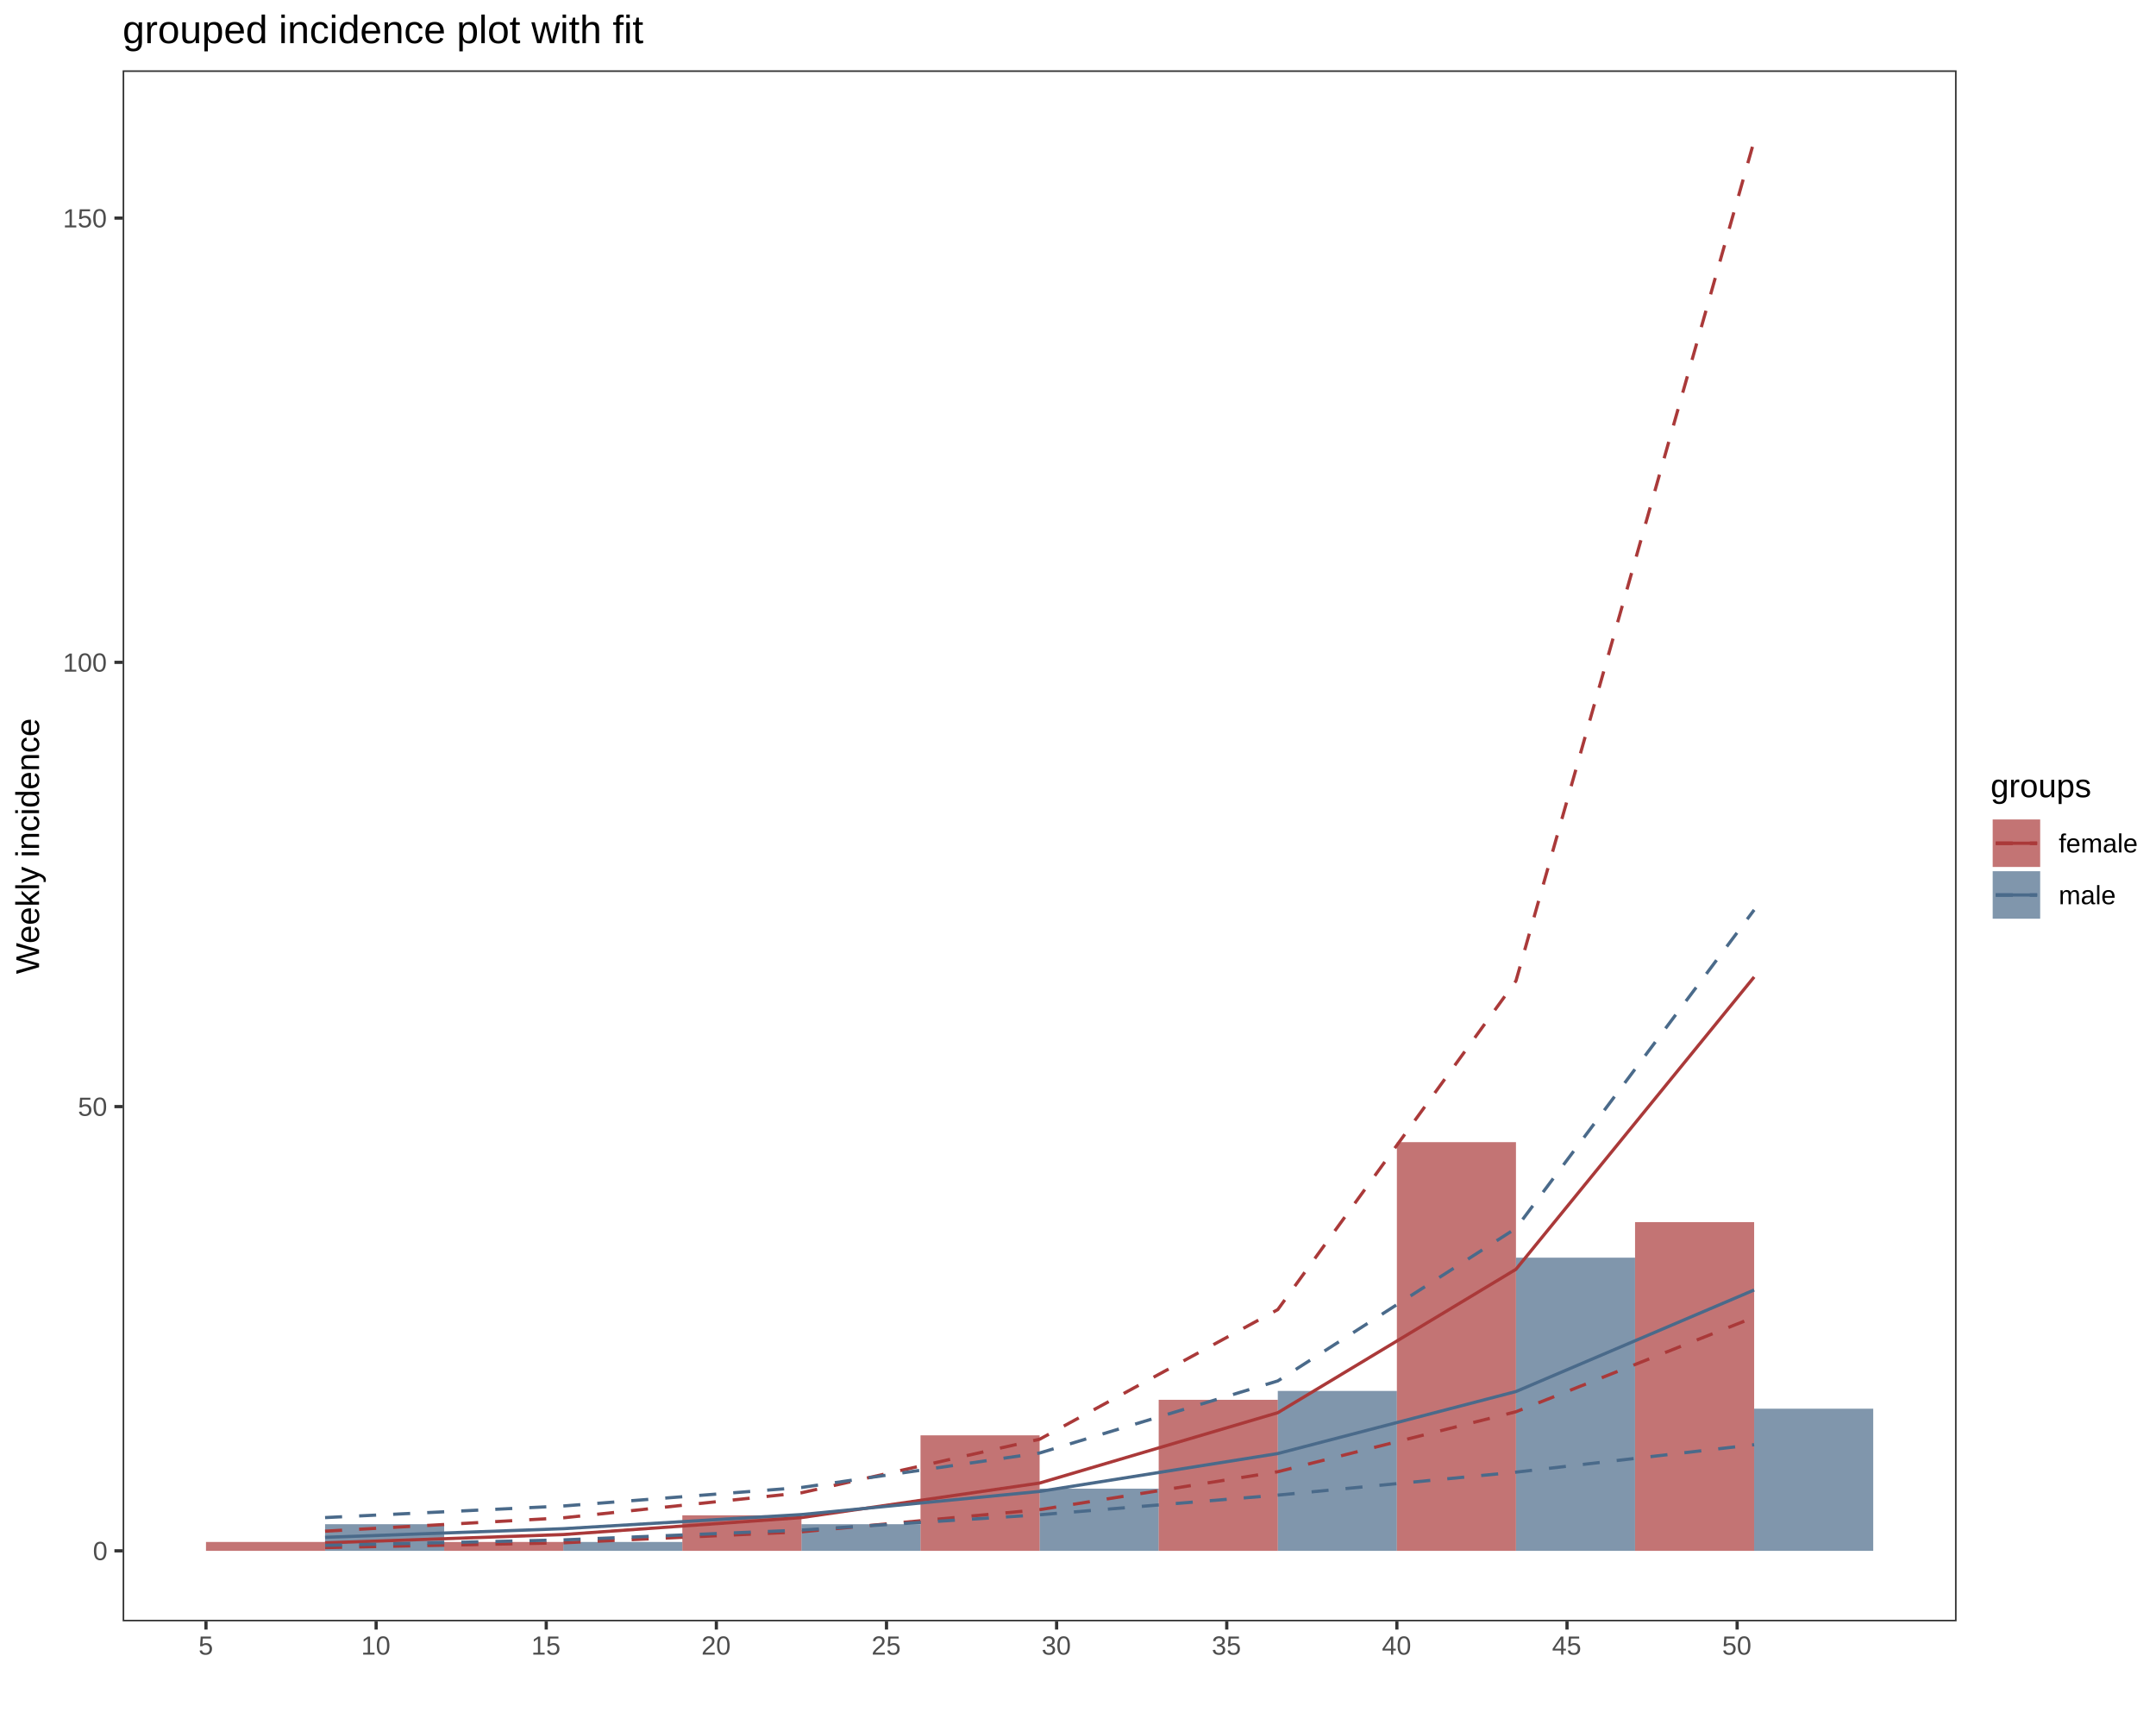
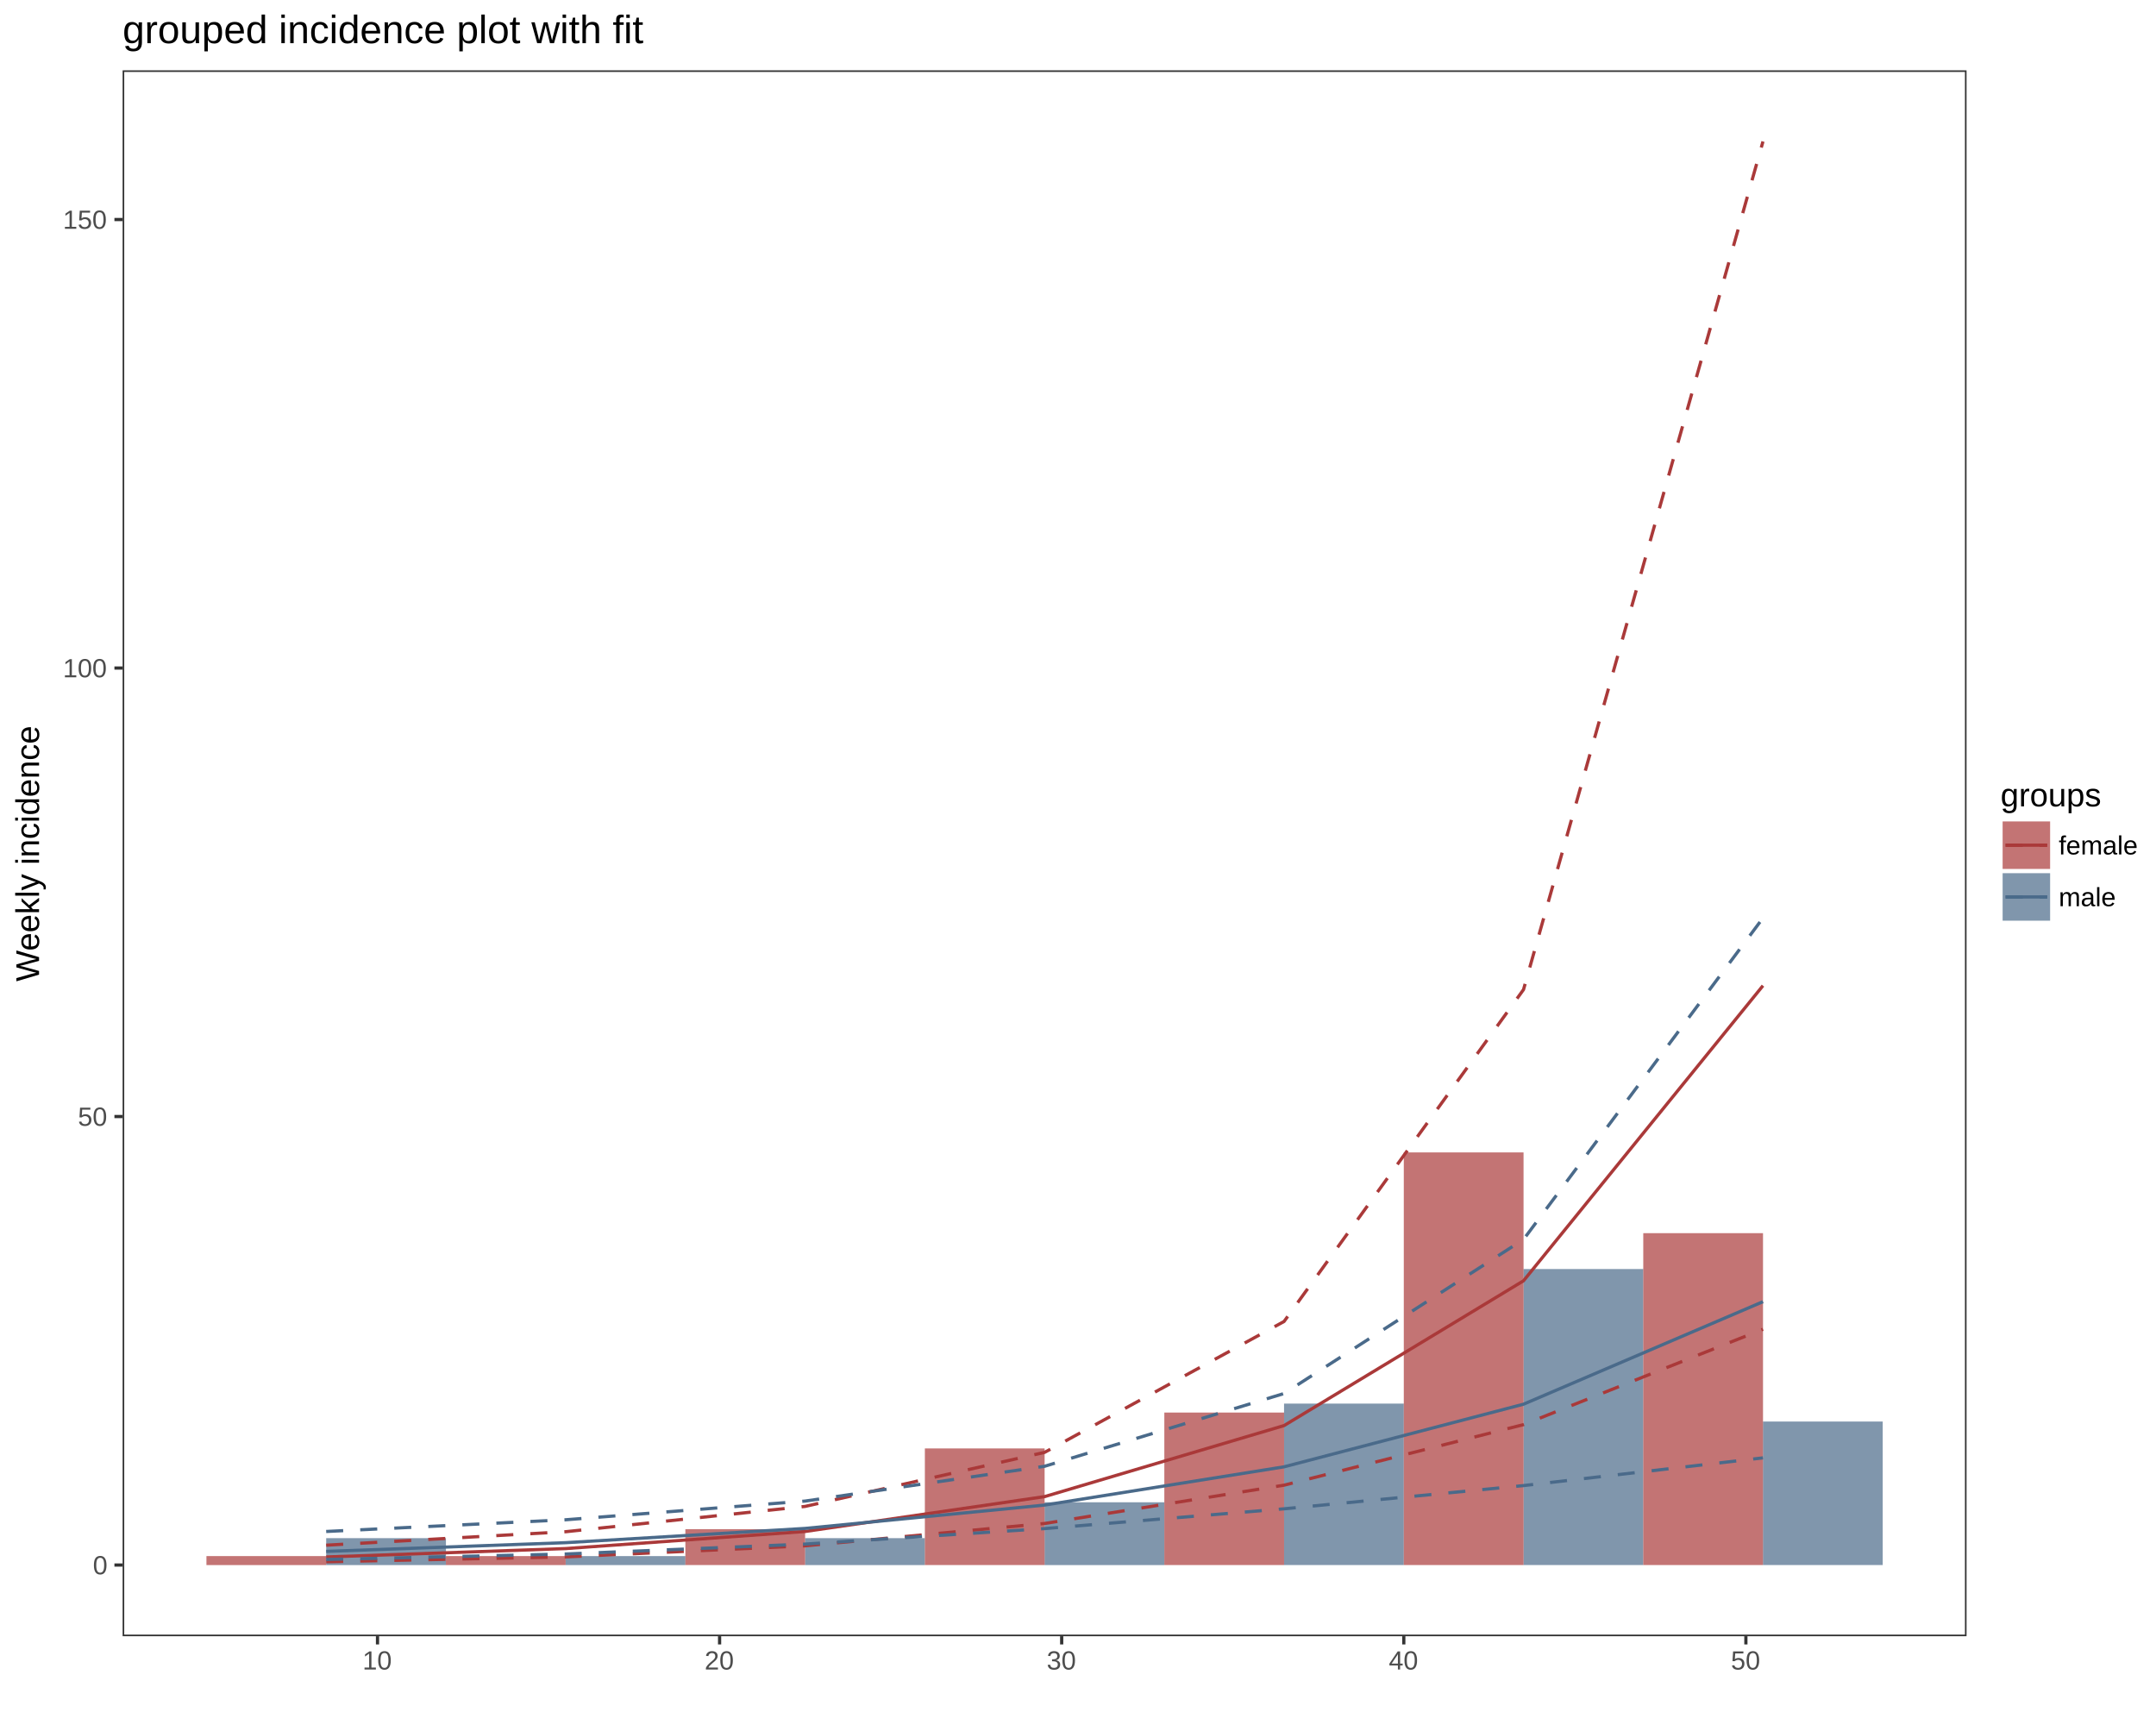
<svg xmlns="http://www.w3.org/2000/svg" viewBox="0 0 720.00 576.00">
  <defs>
    <style type="text/css">
    line, polyline, path, rect, circle {
      fill: none;
      stroke: #000000;
      stroke-linecap: round;
      stroke-linejoin: round;
      stroke-miterlimit: 10.00;
    }
  </style>
  </defs>
  <rect width="100%" height="100%" style="stroke: none; fill: #FFFFFF;" />
  <rect x="0.00" y="0.00" width="720.00" height="576.00" style="stroke-width: 1.07; stroke: #FFFFFF; fill: #FFFFFF;" />
  <defs>
-     <clipPath id="cpNDAuOTUzNHw2NTMuNDA5fDU0MS4zOTF8MjMuNDc2Nw==">
-       <rect x="40.95" y="23.48" width="612.46" height="517.91" />
+     <clipPath id="cpNDAuOTUzNHw2NTYuNzI5fDU0Ni4zNnwyMy40NzY3">
+       <rect x="40.95" y="23.48" width="615.78" height="522.88" />
    </clipPath>
  </defs>
-   <rect x="40.95" y="23.48" width="612.46" height="517.91" style="stroke-width: 1.07; stroke: none; fill: #FFFFFF;" clip-path="url(#cpNDAuOTUzNHw2NTMuNDA5fDU0MS4zOTF8MjMuNDc2Nw==)" />
-   <rect x="108.56" y="508.95" width="39.77" height="8.90" style="stroke-width: 1.07; stroke: none; stroke-linecap: butt; fill: #4A6A8A; fill-opacity: 0.70;" clip-path="url(#cpNDAuOTUzNHw2NTMuNDA5fDU0MS4zOTF8MjMuNDc2Nw==)" />
-   <rect x="68.79" y="514.88" width="39.77" height="2.97" style="stroke-width: 1.07; stroke: none; stroke-linecap: butt; fill: #AA3939; fill-opacity: 0.70;" clip-path="url(#cpNDAuOTUzNHw2NTMuNDA5fDU0MS4zOTF8MjMuNDc2Nw==)" />
-   <rect x="188.10" y="514.88" width="39.77" height="2.97" style="stroke-width: 1.07; stroke: none; stroke-linecap: butt; fill: #4A6A8A; fill-opacity: 0.70;" clip-path="url(#cpNDAuOTUzNHw2NTMuNDA5fDU0MS4zOTF8MjMuNDc2Nw==)" />
-   <rect x="148.33" y="514.88" width="39.77" height="2.97" style="stroke-width: 1.07; stroke: none; stroke-linecap: butt; fill: #AA3939; fill-opacity: 0.70;" clip-path="url(#cpNDAuOTUzNHw2NTMuNDA5fDU0MS4zOTF8MjMuNDc2Nw==)" />
-   <rect x="267.64" y="508.95" width="39.77" height="8.90" style="stroke-width: 1.07; stroke: none; stroke-linecap: butt; fill: #4A6A8A; fill-opacity: 0.70;" clip-path="url(#cpNDAuOTUzNHw2NTMuNDA5fDU0MS4zOTF8MjMuNDc2Nw==)" />
-   <rect x="227.87" y="505.98" width="39.77" height="11.87" style="stroke-width: 1.07; stroke: none; stroke-linecap: butt; fill: #AA3939; fill-opacity: 0.70;" clip-path="url(#cpNDAuOTUzNHw2NTMuNDA5fDU0MS4zOTF8MjMuNDc2Nw==)" />
-   <rect x="347.18" y="497.08" width="39.77" height="20.77" style="stroke-width: 1.07; stroke: none; stroke-linecap: butt; fill: #4A6A8A; fill-opacity: 0.70;" clip-path="url(#cpNDAuOTUzNHw2NTMuNDA5fDU0MS4zOTF8MjMuNDc2Nw==)" />
-   <rect x="307.41" y="479.28" width="39.77" height="38.57" style="stroke-width: 1.07; stroke: none; stroke-linecap: butt; fill: #AA3939; fill-opacity: 0.70;" clip-path="url(#cpNDAuOTUzNHw2NTMuNDA5fDU0MS4zOTF8MjMuNDc2Nw==)" />
-   <rect x="426.72" y="464.45" width="39.77" height="53.40" style="stroke-width: 1.07; stroke: none; stroke-linecap: butt; fill: #4A6A8A; fill-opacity: 0.70;" clip-path="url(#cpNDAuOTUzNHw2NTMuNDA5fDU0MS4zOTF8MjMuNDc2Nw==)" />
-   <rect x="386.95" y="467.41" width="39.77" height="50.44" style="stroke-width: 1.07; stroke: none; stroke-linecap: butt; fill: #AA3939; fill-opacity: 0.70;" clip-path="url(#cpNDAuOTUzNHw2NTMuNDA5fDU0MS4zOTF8MjMuNDc2Nw==)" />
-   <rect x="506.26" y="419.95" width="39.77" height="97.90" style="stroke-width: 1.07; stroke: none; stroke-linecap: butt; fill: #4A6A8A; fill-opacity: 0.70;" clip-path="url(#cpNDAuOTUzNHw2NTMuNDA5fDU0MS4zOTF8MjMuNDc2Nw==)" />
-   <rect x="466.49" y="381.38" width="39.77" height="136.47" style="stroke-width: 1.07; stroke: none; stroke-linecap: butt; fill: #AA3939; fill-opacity: 0.70;" clip-path="url(#cpNDAuOTUzNHw2NTMuNDA5fDU0MS4zOTF8MjMuNDc2Nw==)" />
-   <rect x="585.80" y="470.38" width="39.77" height="47.47" style="stroke-width: 1.07; stroke: none; stroke-linecap: butt; fill: #4A6A8A; fill-opacity: 0.70;" clip-path="url(#cpNDAuOTUzNHw2NTMuNDA5fDU0MS4zOTF8MjMuNDc2Nw==)" />
-   <rect x="546.03" y="408.08" width="39.77" height="109.77" style="stroke-width: 1.07; stroke: none; stroke-linecap: butt; fill: #AA3939; fill-opacity: 0.70;" clip-path="url(#cpNDAuOTUzNHw2NTMuNDA5fDU0MS4zOTF8MjMuNDc2Nw==)" />
-   <polyline points="108.56,515.18 188.10,512.40 267.64,506.74 347.18,495.21 426.72,471.72 506.26,423.83 585.80,326.22 " style="stroke-width: 1.07; stroke: #AA3939; stroke-linecap: butt;" clip-path="url(#cpNDAuOTUzNHw2NTMuNDA5fDU0MS4zOTF8MjMuNDc2Nw==)" />
-   <polyline points="108.56,513.33 188.10,510.45 267.64,505.73 347.18,498.01 426.72,485.36 506.26,464.65 585.80,430.74 " style="stroke-width: 1.07; stroke: #4A6A8A; stroke-linecap: butt;" clip-path="url(#cpNDAuOTUzNHw2NTMuNDA5fDU0MS4zOTF8MjMuNDc2Nw==)" />
-   <polyline points="108.56,516.76 188.10,515.16 267.64,511.49 347.18,504.10 426.72,491.43 506.26,471.40 585.80,439.85 " style="stroke-width: 1.07; stroke: #AA3939; stroke-dasharray: 5.69,5.69; stroke-linecap: butt;" clip-path="url(#cpNDAuOTUzNHw2NTMuNDA5fDU0MS4zOTF8MjMuNDc2Nw==)" />
-   <polyline points="108.56,516.01 188.10,514.19 267.64,510.91 347.18,505.80 426.72,499.24 506.26,491.57 585.80,482.40 " style="stroke-width: 1.07; stroke: #4A6A8A; stroke-dasharray: 5.69,5.69; stroke-linecap: butt;" clip-path="url(#cpNDAuOTUzNHw2NTMuNDA5fDU0MS4zOTF8MjMuNDc2Nw==)" />
-   <polyline points="108.56,511.28 188.10,506.82 267.64,498.46 347.18,480.58 426.72,437.29 506.26,327.53 585.80,47.02 " style="stroke-width: 1.07; stroke: #AA3939; stroke-dasharray: 5.69,5.69; stroke-linecap: butt;" clip-path="url(#cpNDAuOTUzNHw2NTMuNDA5fDU0MS4zOTF8MjMuNDc2Nw==)" />
-   <polyline points="108.56,506.74 188.10,502.87 267.64,496.69 347.18,485.18 426.72,461.11 506.26,410.16 585.80,303.83 " style="stroke-width: 1.07; stroke: #4A6A8A; stroke-dasharray: 5.69,5.69; stroke-linecap: butt;" clip-path="url(#cpNDAuOTUzNHw2NTMuNDA5fDU0MS4zOTF8MjMuNDc2Nw==)" />
-   <rect x="40.95" y="23.48" width="612.46" height="517.91" style="stroke-width: 1.07; stroke: #333333;" clip-path="url(#cpNDAuOTUzNHw2NTMuNDA5fDU0MS4zOTF8MjMuNDc2Nw==)" />
+   <rect x="40.95" y="23.48" width="615.78" height="522.88" style="stroke-width: 1.07; stroke: none; fill: #FFFFFF;" clip-path="url(#cpNDAuOTUzNHw2NTYuNzI5fDU0Ni4zNnwyMy40NzY3)" />
+   <rect x="108.93" y="513.61" width="39.99" height="8.99" style="stroke-width: 1.07; stroke: none; stroke-linecap: butt; fill: #4A6A8A; fill-opacity: 0.70;" clip-path="url(#cpNDAuOTUzNHw2NTYuNzI5fDU0Ni4zNnwyMy40NzY3)" />
+   <rect x="68.94" y="519.60" width="39.99" height="3.00" style="stroke-width: 1.07; stroke: none; stroke-linecap: butt; fill: #AA3939; fill-opacity: 0.70;" clip-path="url(#cpNDAuOTUzNHw2NTYuNzI5fDU0Ni4zNnwyMy40NzY3)" />
+   <rect x="188.90" y="519.60" width="39.99" height="3.00" style="stroke-width: 1.07; stroke: none; stroke-linecap: butt; fill: #4A6A8A; fill-opacity: 0.70;" clip-path="url(#cpNDAuOTUzNHw2NTYuNzI5fDU0Ni4zNnwyMy40NzY3)" />
+   <rect x="148.91" y="519.60" width="39.99" height="3.00" style="stroke-width: 1.07; stroke: none; stroke-linecap: butt; fill: #AA3939; fill-opacity: 0.70;" clip-path="url(#cpNDAuOTUzNHw2NTYuNzI5fDU0Ni4zNnwyMy40NzY3)" />
+   <rect x="268.87" y="513.61" width="39.99" height="8.99" style="stroke-width: 1.07; stroke: none; stroke-linecap: butt; fill: #4A6A8A; fill-opacity: 0.70;" clip-path="url(#cpNDAuOTUzNHw2NTYuNzI5fDU0Ni4zNnwyMy40NzY3)" />
+   <rect x="228.88" y="510.61" width="39.99" height="11.98" style="stroke-width: 1.07; stroke: none; stroke-linecap: butt; fill: #AA3939; fill-opacity: 0.70;" clip-path="url(#cpNDAuOTUzNHw2NTYuNzI5fDU0Ni4zNnwyMy40NzY3)" />
+   <rect x="348.84" y="501.63" width="39.99" height="20.97" style="stroke-width: 1.07; stroke: none; stroke-linecap: butt; fill: #4A6A8A; fill-opacity: 0.70;" clip-path="url(#cpNDAuOTUzNHw2NTYuNzI5fDU0Ni4zNnwyMy40NzY3)" />
+   <rect x="308.86" y="483.65" width="39.99" height="38.94" style="stroke-width: 1.07; stroke: none; stroke-linecap: butt; fill: #AA3939; fill-opacity: 0.70;" clip-path="url(#cpNDAuOTUzNHw2NTYuNzI5fDU0Ni4zNnwyMy40NzY3)" />
+   <rect x="428.81" y="468.68" width="39.99" height="53.91" style="stroke-width: 1.07; stroke: none; stroke-linecap: butt; fill: #4A6A8A; fill-opacity: 0.70;" clip-path="url(#cpNDAuOTUzNHw2NTYuNzI5fDU0Ni4zNnwyMy40NzY3)" />
+   <rect x="388.83" y="471.67" width="39.99" height="50.92" style="stroke-width: 1.07; stroke: none; stroke-linecap: butt; fill: #AA3939; fill-opacity: 0.70;" clip-path="url(#cpNDAuOTUzNHw2NTYuNzI5fDU0Ni4zNnwyMy40NzY3)" />
+   <rect x="508.78" y="423.75" width="39.99" height="98.84" style="stroke-width: 1.07; stroke: none; stroke-linecap: butt; fill: #4A6A8A; fill-opacity: 0.70;" clip-path="url(#cpNDAuOTUzNHw2NTYuNzI5fDU0Ni4zNnwyMy40NzY3)" />
+   <rect x="468.80" y="384.81" width="39.99" height="137.78" style="stroke-width: 1.07; stroke: none; stroke-linecap: butt; fill: #AA3939; fill-opacity: 0.70;" clip-path="url(#cpNDAuOTUzNHw2NTYuNzI5fDU0Ni4zNnwyMy40NzY3)" />
+   <rect x="588.75" y="474.67" width="39.99" height="47.92" style="stroke-width: 1.07; stroke: none; stroke-linecap: butt; fill: #4A6A8A; fill-opacity: 0.70;" clip-path="url(#cpNDAuOTUzNHw2NTYuNzI5fDU0Ni4zNnwyMy40NzY3)" />
+   <rect x="548.77" y="411.77" width="39.99" height="110.82" style="stroke-width: 1.07; stroke: none; stroke-linecap: butt; fill: #AA3939; fill-opacity: 0.70;" clip-path="url(#cpNDAuOTUzNHw2NTYuNzI5fDU0Ni4zNnwyMy40NzY3)" />
+   <polyline points="108.93,519.89 188.90,517.09 268.87,511.38 348.84,499.74 428.81,476.02 508.78,427.67 588.75,329.12 " style="stroke-width: 1.07; stroke: #AA3939; stroke-linecap: butt;" clip-path="url(#cpNDAuOTUzNHw2NTYuNzI5fDU0Ni4zNnwyMy40NzY3)" />
+   <polyline points="108.93,518.03 188.90,515.12 268.87,510.36 348.84,502.56 428.81,489.79 508.78,468.88 588.75,434.65 " style="stroke-width: 1.07; stroke: #4A6A8A; stroke-linecap: butt;" clip-path="url(#cpNDAuOTUzNHw2NTYuNzI5fDU0Ni4zNnwyMy40NzY3)" />
+   <polyline points="108.93,521.49 188.90,519.87 268.87,516.17 348.84,508.71 428.81,495.92 508.78,475.70 588.75,443.85 " style="stroke-width: 1.07; stroke: #AA3939; stroke-dasharray: 5.69,5.69; stroke-linecap: butt;" clip-path="url(#cpNDAuOTUzNHw2NTYuNzI5fDU0Ni4zNnwyMy40NzY3)" />
+   <polyline points="108.93,520.73 188.90,518.90 268.87,515.59 348.84,510.42 428.81,503.81 508.78,496.06 588.75,486.80 " style="stroke-width: 1.07; stroke: #4A6A8A; stroke-dasharray: 5.69,5.69; stroke-linecap: butt;" clip-path="url(#cpNDAuOTUzNHw2NTYuNzI5fDU0Ni4zNnwyMy40NzY3)" />
+   <polyline points="108.93,515.96 188.90,511.46 268.87,503.01 348.84,484.97 428.81,441.26 508.78,330.44 588.75,47.24 " style="stroke-width: 1.07; stroke: #AA3939; stroke-dasharray: 5.69,5.69; stroke-linecap: butt;" clip-path="url(#cpNDAuOTUzNHw2NTYuNzI5fDU0Ni4zNnwyMy40NzY3)" />
+   <polyline points="108.93,511.38 188.90,507.47 268.87,501.23 348.84,489.61 428.81,465.31 508.78,413.87 588.75,306.52 " style="stroke-width: 1.07; stroke: #4A6A8A; stroke-dasharray: 5.69,5.69; stroke-linecap: butt;" clip-path="url(#cpNDAuOTUzNHw2NTYuNzI5fDU0Ni4zNnwyMy40NzY3)" />
+   <rect x="40.95" y="23.48" width="615.78" height="522.88" style="stroke-width: 1.07; stroke: #333333;" clip-path="url(#cpNDAuOTUzNHw2NTYuNzI5fDU0Ni4zNnwyMy40NzY3)" />
  <defs>
    <clipPath id="cpMHw3MjB8NTc2fDA=">
      <rect x="0.00" y="0.00" width="720.00" height="576.00" />
    </clipPath>
  </defs>
  <g clip-path="url(#cpMHw3MjB8NTc2fDA=)">
-     <text x="31.02" y="520.94" style="font-size: 8.80px; fill: #4D4D4D; font-family: Liberation Sans;" textLength="5.01px" lengthAdjust="spacingAndGlyphs">0</text>
+     <text x="31.02" y="525.69" style="font-size: 8.80px; fill: #4D4D4D; font-family: Liberation Sans;" textLength="5.01px" lengthAdjust="spacingAndGlyphs">0</text>
  </g>
  <g clip-path="url(#cpMHw3MjB8NTc2fDA=)">
-     <text x="26.01" y="372.60" style="font-size: 8.80px; fill: #4D4D4D; font-family: Liberation Sans;" textLength="10.01px" lengthAdjust="spacingAndGlyphs">50</text>
+     <text x="26.01" y="375.92" style="font-size: 8.80px; fill: #4D4D4D; font-family: Liberation Sans;" textLength="10.01px" lengthAdjust="spacingAndGlyphs">50</text>
  </g>
  <g clip-path="url(#cpMHw3MjB8NTc2fDA=)">
-     <text x="21.01" y="224.27" style="font-size: 8.80px; fill: #4D4D4D; font-family: Liberation Sans;" textLength="15.02px" lengthAdjust="spacingAndGlyphs">100</text>
+     <text x="21.01" y="226.16" style="font-size: 8.80px; fill: #4D4D4D; font-family: Liberation Sans;" textLength="15.02px" lengthAdjust="spacingAndGlyphs">100</text>
  </g>
  <g clip-path="url(#cpMHw3MjB8NTc2fDA=)">
-     <text x="21.01" y="75.93" style="font-size: 8.80px; fill: #4D4D4D; font-family: Liberation Sans;" textLength="15.02px" lengthAdjust="spacingAndGlyphs">150</text>
+     <text x="21.01" y="76.40" style="font-size: 8.80px; fill: #4D4D4D; font-family: Liberation Sans;" textLength="15.02px" lengthAdjust="spacingAndGlyphs">150</text>
  </g>
-   <polyline points="38.21,517.85 40.95,517.85 " style="stroke-width: 1.07; stroke: #333333; stroke-linecap: butt;" clip-path="url(#cpMHw3MjB8NTc2fDA=)" />
-   <polyline points="38.21,369.51 40.95,369.51 " style="stroke-width: 1.07; stroke: #333333; stroke-linecap: butt;" clip-path="url(#cpMHw3MjB8NTc2fDA=)" />
-   <polyline points="38.21,221.17 40.95,221.17 " style="stroke-width: 1.07; stroke: #333333; stroke-linecap: butt;" clip-path="url(#cpMHw3MjB8NTc2fDA=)" />
-   <polyline points="38.21,72.83 40.95,72.83 " style="stroke-width: 1.07; stroke: #333333; stroke-linecap: butt;" clip-path="url(#cpMHw3MjB8NTc2fDA=)" />
-   <polyline points="68.79,544.13 68.79,541.39 " style="stroke-width: 1.07; stroke: #333333; stroke-linecap: butt;" clip-path="url(#cpMHw3MjB8NTc2fDA=)" />
-   <polyline points="125.61,544.13 125.61,541.39 " style="stroke-width: 1.07; stroke: #333333; stroke-linecap: butt;" clip-path="url(#cpMHw3MjB8NTc2fDA=)" />
-   <polyline points="182.42,544.13 182.42,541.39 " style="stroke-width: 1.07; stroke: #333333; stroke-linecap: butt;" clip-path="url(#cpMHw3MjB8NTc2fDA=)" />
-   <polyline points="239.23,544.13 239.23,541.39 " style="stroke-width: 1.07; stroke: #333333; stroke-linecap: butt;" clip-path="url(#cpMHw3MjB8NTc2fDA=)" />
-   <polyline points="296.05,544.13 296.05,541.39 " style="stroke-width: 1.07; stroke: #333333; stroke-linecap: butt;" clip-path="url(#cpMHw3MjB8NTc2fDA=)" />
-   <polyline points="352.86,544.13 352.86,541.39 " style="stroke-width: 1.07; stroke: #333333; stroke-linecap: butt;" clip-path="url(#cpMHw3MjB8NTc2fDA=)" />
-   <polyline points="409.68,544.13 409.68,541.39 " style="stroke-width: 1.07; stroke: #333333; stroke-linecap: butt;" clip-path="url(#cpMHw3MjB8NTc2fDA=)" />
-   <polyline points="466.49,544.13 466.49,541.39 " style="stroke-width: 1.07; stroke: #333333; stroke-linecap: butt;" clip-path="url(#cpMHw3MjB8NTc2fDA=)" />
-   <polyline points="523.31,544.13 523.31,541.39 " style="stroke-width: 1.07; stroke: #333333; stroke-linecap: butt;" clip-path="url(#cpMHw3MjB8NTc2fDA=)" />
-   <polyline points="580.12,544.13 580.12,541.39 " style="stroke-width: 1.07; stroke: #333333; stroke-linecap: butt;" clip-path="url(#cpMHw3MjB8NTc2fDA=)" />
+   <polyline points="38.21,522.59 40.95,522.59 " style="stroke-width: 1.07; stroke: #333333; stroke-linecap: butt;" clip-path="url(#cpMHw3MjB8NTc2fDA=)" />
+   <polyline points="38.21,372.83 40.95,372.83 " style="stroke-width: 1.07; stroke: #333333; stroke-linecap: butt;" clip-path="url(#cpMHw3MjB8NTc2fDA=)" />
+   <polyline points="38.21,223.07 40.95,223.07 " style="stroke-width: 1.07; stroke: #333333; stroke-linecap: butt;" clip-path="url(#cpMHw3MjB8NTc2fDA=)" />
+   <polyline points="38.21,73.31 40.95,73.31 " style="stroke-width: 1.07; stroke: #333333; stroke-linecap: butt;" clip-path="url(#cpMHw3MjB8NTc2fDA=)" />
+   <polyline points="126.07,549.10 126.07,546.36 " style="stroke-width: 1.07; stroke: #333333; stroke-linecap: butt;" clip-path="url(#cpMHw3MjB8NTc2fDA=)" />
+   <polyline points="240.31,549.10 240.31,546.36 " style="stroke-width: 1.07; stroke: #333333; stroke-linecap: butt;" clip-path="url(#cpMHw3MjB8NTc2fDA=)" />
+   <polyline points="354.55,549.10 354.55,546.36 " style="stroke-width: 1.07; stroke: #333333; stroke-linecap: butt;" clip-path="url(#cpMHw3MjB8NTc2fDA=)" />
+   <polyline points="468.80,549.10 468.80,546.36 " style="stroke-width: 1.07; stroke: #333333; stroke-linecap: butt;" clip-path="url(#cpMHw3MjB8NTc2fDA=)" />
+   <polyline points="583.04,549.10 583.04,546.36 " style="stroke-width: 1.07; stroke: #333333; stroke-linecap: butt;" clip-path="url(#cpMHw3MjB8NTc2fDA=)" />
  <g clip-path="url(#cpMHw3MjB8NTc2fDA=)">
-     <text x="66.29" y="552.51" style="font-size: 8.80px; fill: #4D4D4D; font-family: Liberation Sans;" textLength="5.01px" lengthAdjust="spacingAndGlyphs">5</text>
+     <text x="121.06" y="557.48" style="font-size: 8.80px; fill: #4D4D4D; font-family: Liberation Sans;" textLength="10.01px" lengthAdjust="spacingAndGlyphs">10</text>
  </g>
  <g clip-path="url(#cpMHw3MjB8NTc2fDA=)">
-     <text x="120.60" y="552.51" style="font-size: 8.80px; fill: #4D4D4D; font-family: Liberation Sans;" textLength="10.01px" lengthAdjust="spacingAndGlyphs">10</text>
+     <text x="235.30" y="557.48" style="font-size: 8.80px; fill: #4D4D4D; font-family: Liberation Sans;" textLength="10.01px" lengthAdjust="spacingAndGlyphs">20</text>
  </g>
  <g clip-path="url(#cpMHw3MjB8NTc2fDA=)">
-     <text x="177.42" y="552.51" style="font-size: 8.80px; fill: #4D4D4D; font-family: Liberation Sans;" textLength="10.01px" lengthAdjust="spacingAndGlyphs">15</text>
+     <text x="349.55" y="557.48" style="font-size: 8.80px; fill: #4D4D4D; font-family: Liberation Sans;" textLength="10.01px" lengthAdjust="spacingAndGlyphs">30</text>
  </g>
  <g clip-path="url(#cpMHw3MjB8NTc2fDA=)">
-     <text x="234.23" y="552.51" style="font-size: 8.80px; fill: #4D4D4D; font-family: Liberation Sans;" textLength="10.01px" lengthAdjust="spacingAndGlyphs">20</text>
+     <text x="463.79" y="557.48" style="font-size: 8.80px; fill: #4D4D4D; font-family: Liberation Sans;" textLength="10.01px" lengthAdjust="spacingAndGlyphs">40</text>
  </g>
  <g clip-path="url(#cpMHw3MjB8NTc2fDA=)">
-     <text x="291.04" y="552.51" style="font-size: 8.80px; fill: #4D4D4D; font-family: Liberation Sans;" textLength="10.01px" lengthAdjust="spacingAndGlyphs">25</text>
+     <text x="578.04" y="557.48" style="font-size: 8.80px; fill: #4D4D4D; font-family: Liberation Sans;" textLength="10.01px" lengthAdjust="spacingAndGlyphs">50</text>
  </g>
  <g clip-path="url(#cpMHw3MjB8NTc2fDA=)">
-     <text x="347.86" y="552.51" style="font-size: 8.80px; fill: #4D4D4D; font-family: Liberation Sans;" textLength="10.01px" lengthAdjust="spacingAndGlyphs">30</text>
+     <text transform="translate(13.04,327.72) rotate(-90)" style="font-size: 11.00px; font-family: Liberation Sans;" textLength="85.59px" lengthAdjust="spacingAndGlyphs">Weekly incidence</text>
+   </g>
+   <rect x="668.07" y="261.70" width="46.45" height="46.44" style="stroke-width: 1.07; stroke: none; fill: #FFFFFF;" clip-path="url(#cpMHw3MjB8NTc2fDA=)" />
+   <g clip-path="url(#cpMHw3MjB8NTc2fDA=)">
+     <text x="668.07" y="269.26" style="font-size: 11.00px; font-family: Liberation Sans;" textLength="33.63px" lengthAdjust="spacingAndGlyphs">groups</text>
+   </g>
+   <rect x="668.07" y="273.58" width="17.28" height="17.28" style="stroke-width: 1.07; stroke: none; fill: #FFFFFF;" clip-path="url(#cpMHw3MjB8NTc2fDA=)" />
+   <rect x="668.78" y="274.29" width="15.86" height="15.86" style="stroke-width: 1.07; stroke: none; stroke-linejoin: miter; fill: #AA3939; fill-opacity: 0.70;" clip-path="url(#cpMHw3MjB8NTc2fDA=)" />
+   <line x1="669.80" y1="282.22" x2="683.62" y2="282.22" style="stroke-width: 1.07; stroke: #AA3939; stroke-linecap: butt;" clip-path="url(#cpMHw3MjB8NTc2fDA=)" />
+   <line x1="669.80" y1="282.22" x2="683.62" y2="282.22" style="stroke-width: 1.07; stroke: #AA3939; stroke-dasharray: 5.69,5.69; stroke-linecap: butt;" clip-path="url(#cpMHw3MjB8NTc2fDA=)" />
+   <line x1="669.80" y1="282.22" x2="683.62" y2="282.22" style="stroke-width: 1.07; stroke: #AA3939; stroke-dasharray: 5.69,5.69; stroke-linecap: butt;" clip-path="url(#cpMHw3MjB8NTc2fDA=)" />
+   <rect x="668.07" y="290.86" width="17.28" height="17.28" style="stroke-width: 1.07; stroke: none; fill: #FFFFFF;" clip-path="url(#cpMHw3MjB8NTc2fDA=)" />
+   <rect x="668.78" y="291.57" width="15.86" height="15.86" style="stroke-width: 1.07; stroke: none; stroke-linejoin: miter; fill: #4A6A8A; fill-opacity: 0.70;" clip-path="url(#cpMHw3MjB8NTc2fDA=)" />
+   <line x1="669.80" y1="299.50" x2="683.62" y2="299.50" style="stroke-width: 1.07; stroke: #4A6A8A; stroke-linecap: butt;" clip-path="url(#cpMHw3MjB8NTc2fDA=)" />
+   <line x1="669.80" y1="299.50" x2="683.62" y2="299.50" style="stroke-width: 1.07; stroke: #4A6A8A; stroke-dasharray: 5.69,5.69; stroke-linecap: butt;" clip-path="url(#cpMHw3MjB8NTc2fDA=)" />
+   <line x1="669.80" y1="299.50" x2="683.62" y2="299.50" style="stroke-width: 1.07; stroke: #4A6A8A; stroke-dasharray: 5.69,5.69; stroke-linecap: butt;" clip-path="url(#cpMHw3MjB8NTc2fDA=)" />
+   <g clip-path="url(#cpMHw3MjB8NTc2fDA=)">
+     <text x="687.51" y="285.31" style="font-size: 8.80px; font-family: Liberation Sans;" textLength="27.01px" lengthAdjust="spacingAndGlyphs">female</text>
  </g>
  <g clip-path="url(#cpMHw3MjB8NTc2fDA=)">
-     <text x="404.67" y="552.51" style="font-size: 8.80px; fill: #4D4D4D; font-family: Liberation Sans;" textLength="10.01px" lengthAdjust="spacingAndGlyphs">35</text>
-   </g>
-   <g clip-path="url(#cpMHw3MjB8NTc2fDA=)">
-     <text x="461.49" y="552.51" style="font-size: 8.80px; fill: #4D4D4D; font-family: Liberation Sans;" textLength="10.01px" lengthAdjust="spacingAndGlyphs">40</text>
-   </g>
-   <g clip-path="url(#cpMHw3MjB8NTc2fDA=)">
-     <text x="518.30" y="552.51" style="font-size: 8.80px; fill: #4D4D4D; font-family: Liberation Sans;" textLength="10.01px" lengthAdjust="spacingAndGlyphs">45</text>
-   </g>
-   <g clip-path="url(#cpMHw3MjB8NTc2fDA=)">
-     <text x="575.11" y="552.51" style="font-size: 8.80px; fill: #4D4D4D; font-family: Liberation Sans;" textLength="10.01px" lengthAdjust="spacingAndGlyphs">50</text>
-   </g>
-   <g clip-path="url(#cpMHw3MjB8NTc2fDA=)">
-     <text transform="translate(13.04,325.23) rotate(-90)" style="font-size: 11.00px; font-family: Liberation Sans;" textLength="85.59px" lengthAdjust="spacingAndGlyphs">Weekly incidence</text>
-   </g>
-   <rect x="664.75" y="257.39" width="49.77" height="50.09" style="stroke-width: 1.07; stroke: none; fill: #FFFFFF;" clip-path="url(#cpMHw3MjB8NTc2fDA=)" />
-   <g clip-path="url(#cpMHw3MjB8NTc2fDA=)">
-     <text x="664.75" y="266.20" style="font-size: 11.00px; font-family: Liberation Sans;" textLength="33.63px" lengthAdjust="spacingAndGlyphs">groups</text>
-   </g>
-   <rect x="664.75" y="272.92" width="17.28" height="17.28" style="stroke-width: 1.07; stroke: none; fill: #FFFFFF;" clip-path="url(#cpMHw3MjB8NTc2fDA=)" />
-   <rect x="665.46" y="273.63" width="15.86" height="15.86" style="stroke-width: 1.07; stroke: none; stroke-linejoin: miter; fill: #AA3939; fill-opacity: 0.70;" clip-path="url(#cpMHw3MjB8NTc2fDA=)" />
-   <line x1="666.48" y1="281.56" x2="680.30" y2="281.56" style="stroke-width: 1.07; stroke: #AA3939; stroke-linecap: butt;" clip-path="url(#cpMHw3MjB8NTc2fDA=)" />
-   <line x1="666.48" y1="281.56" x2="680.30" y2="281.56" style="stroke-width: 1.07; stroke: #AA3939; stroke-dasharray: 5.69,5.69; stroke-linecap: butt;" clip-path="url(#cpMHw3MjB8NTc2fDA=)" />
-   <line x1="666.48" y1="281.56" x2="680.30" y2="281.56" style="stroke-width: 1.07; stroke: #AA3939; stroke-dasharray: 5.69,5.69; stroke-linecap: butt;" clip-path="url(#cpMHw3MjB8NTc2fDA=)" />
-   <rect x="664.75" y="290.20" width="17.28" height="17.28" style="stroke-width: 1.07; stroke: none; fill: #FFFFFF;" clip-path="url(#cpMHw3MjB8NTc2fDA=)" />
-   <rect x="665.46" y="290.91" width="15.86" height="15.86" style="stroke-width: 1.07; stroke: none; stroke-linejoin: miter; fill: #4A6A8A; fill-opacity: 0.70;" clip-path="url(#cpMHw3MjB8NTc2fDA=)" />
-   <line x1="666.48" y1="298.84" x2="680.30" y2="298.84" style="stroke-width: 1.07; stroke: #4A6A8A; stroke-linecap: butt;" clip-path="url(#cpMHw3MjB8NTc2fDA=)" />
-   <line x1="666.48" y1="298.84" x2="680.30" y2="298.84" style="stroke-width: 1.07; stroke: #4A6A8A; stroke-dasharray: 5.69,5.69; stroke-linecap: butt;" clip-path="url(#cpMHw3MjB8NTc2fDA=)" />
-   <line x1="666.48" y1="298.84" x2="680.30" y2="298.84" style="stroke-width: 1.07; stroke: #4A6A8A; stroke-dasharray: 5.69,5.69; stroke-linecap: butt;" clip-path="url(#cpMHw3MjB8NTc2fDA=)" />
-   <g clip-path="url(#cpMHw3MjB8NTc2fDA=)">
-     <text x="687.51" y="284.65" style="font-size: 8.80px; font-family: Liberation Sans;" textLength="27.01px" lengthAdjust="spacingAndGlyphs">female</text>
-   </g>
-   <g clip-path="url(#cpMHw3MjB8NTc2fDA=)">
-     <text x="687.51" y="301.93" style="font-size: 8.80px; font-family: Liberation Sans;" textLength="19.51px" lengthAdjust="spacingAndGlyphs">male</text>
+     <text x="687.51" y="302.59" style="font-size: 8.80px; font-family: Liberation Sans;" textLength="19.51px" lengthAdjust="spacingAndGlyphs">male</text>
  </g>
  <g clip-path="url(#cpMHw3MjB8NTc2fDA=)">
    <text x="40.95" y="14.42" style="font-size: 13.20px; font-family: Liberation Sans;" textLength="171.27px" lengthAdjust="spacingAndGlyphs">grouped incidence plot with fit</text>
  </g>
</svg>
